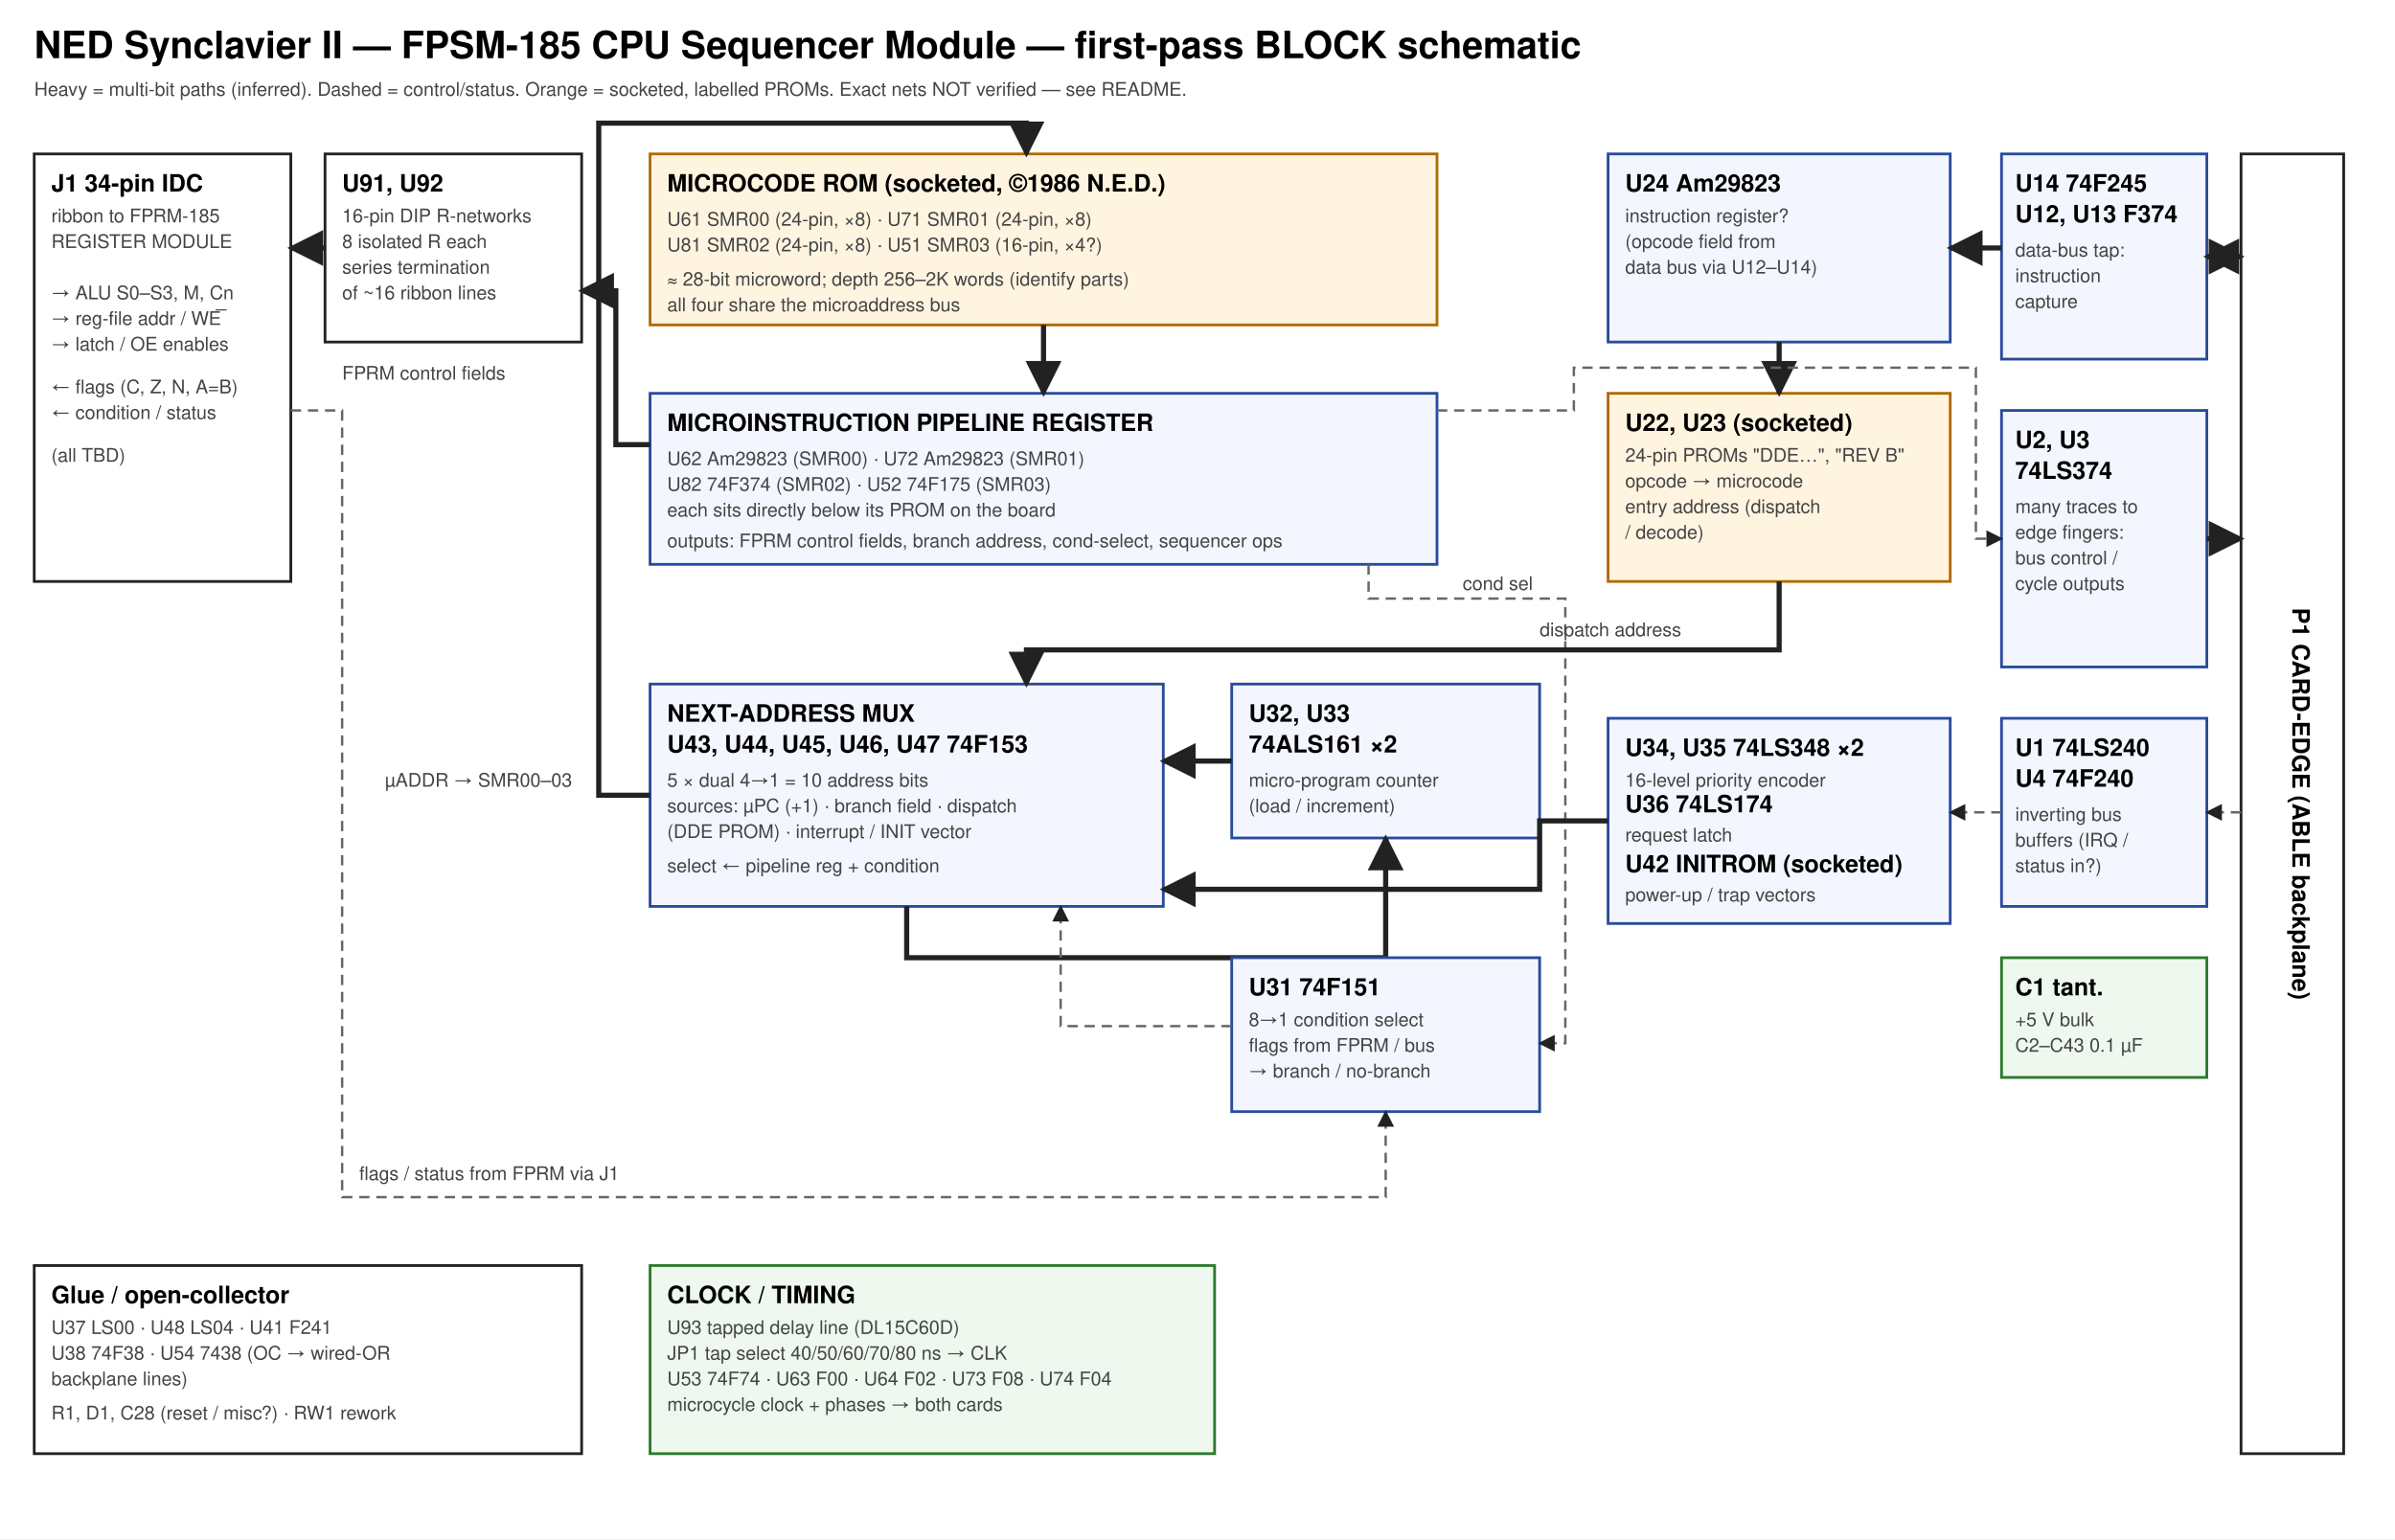
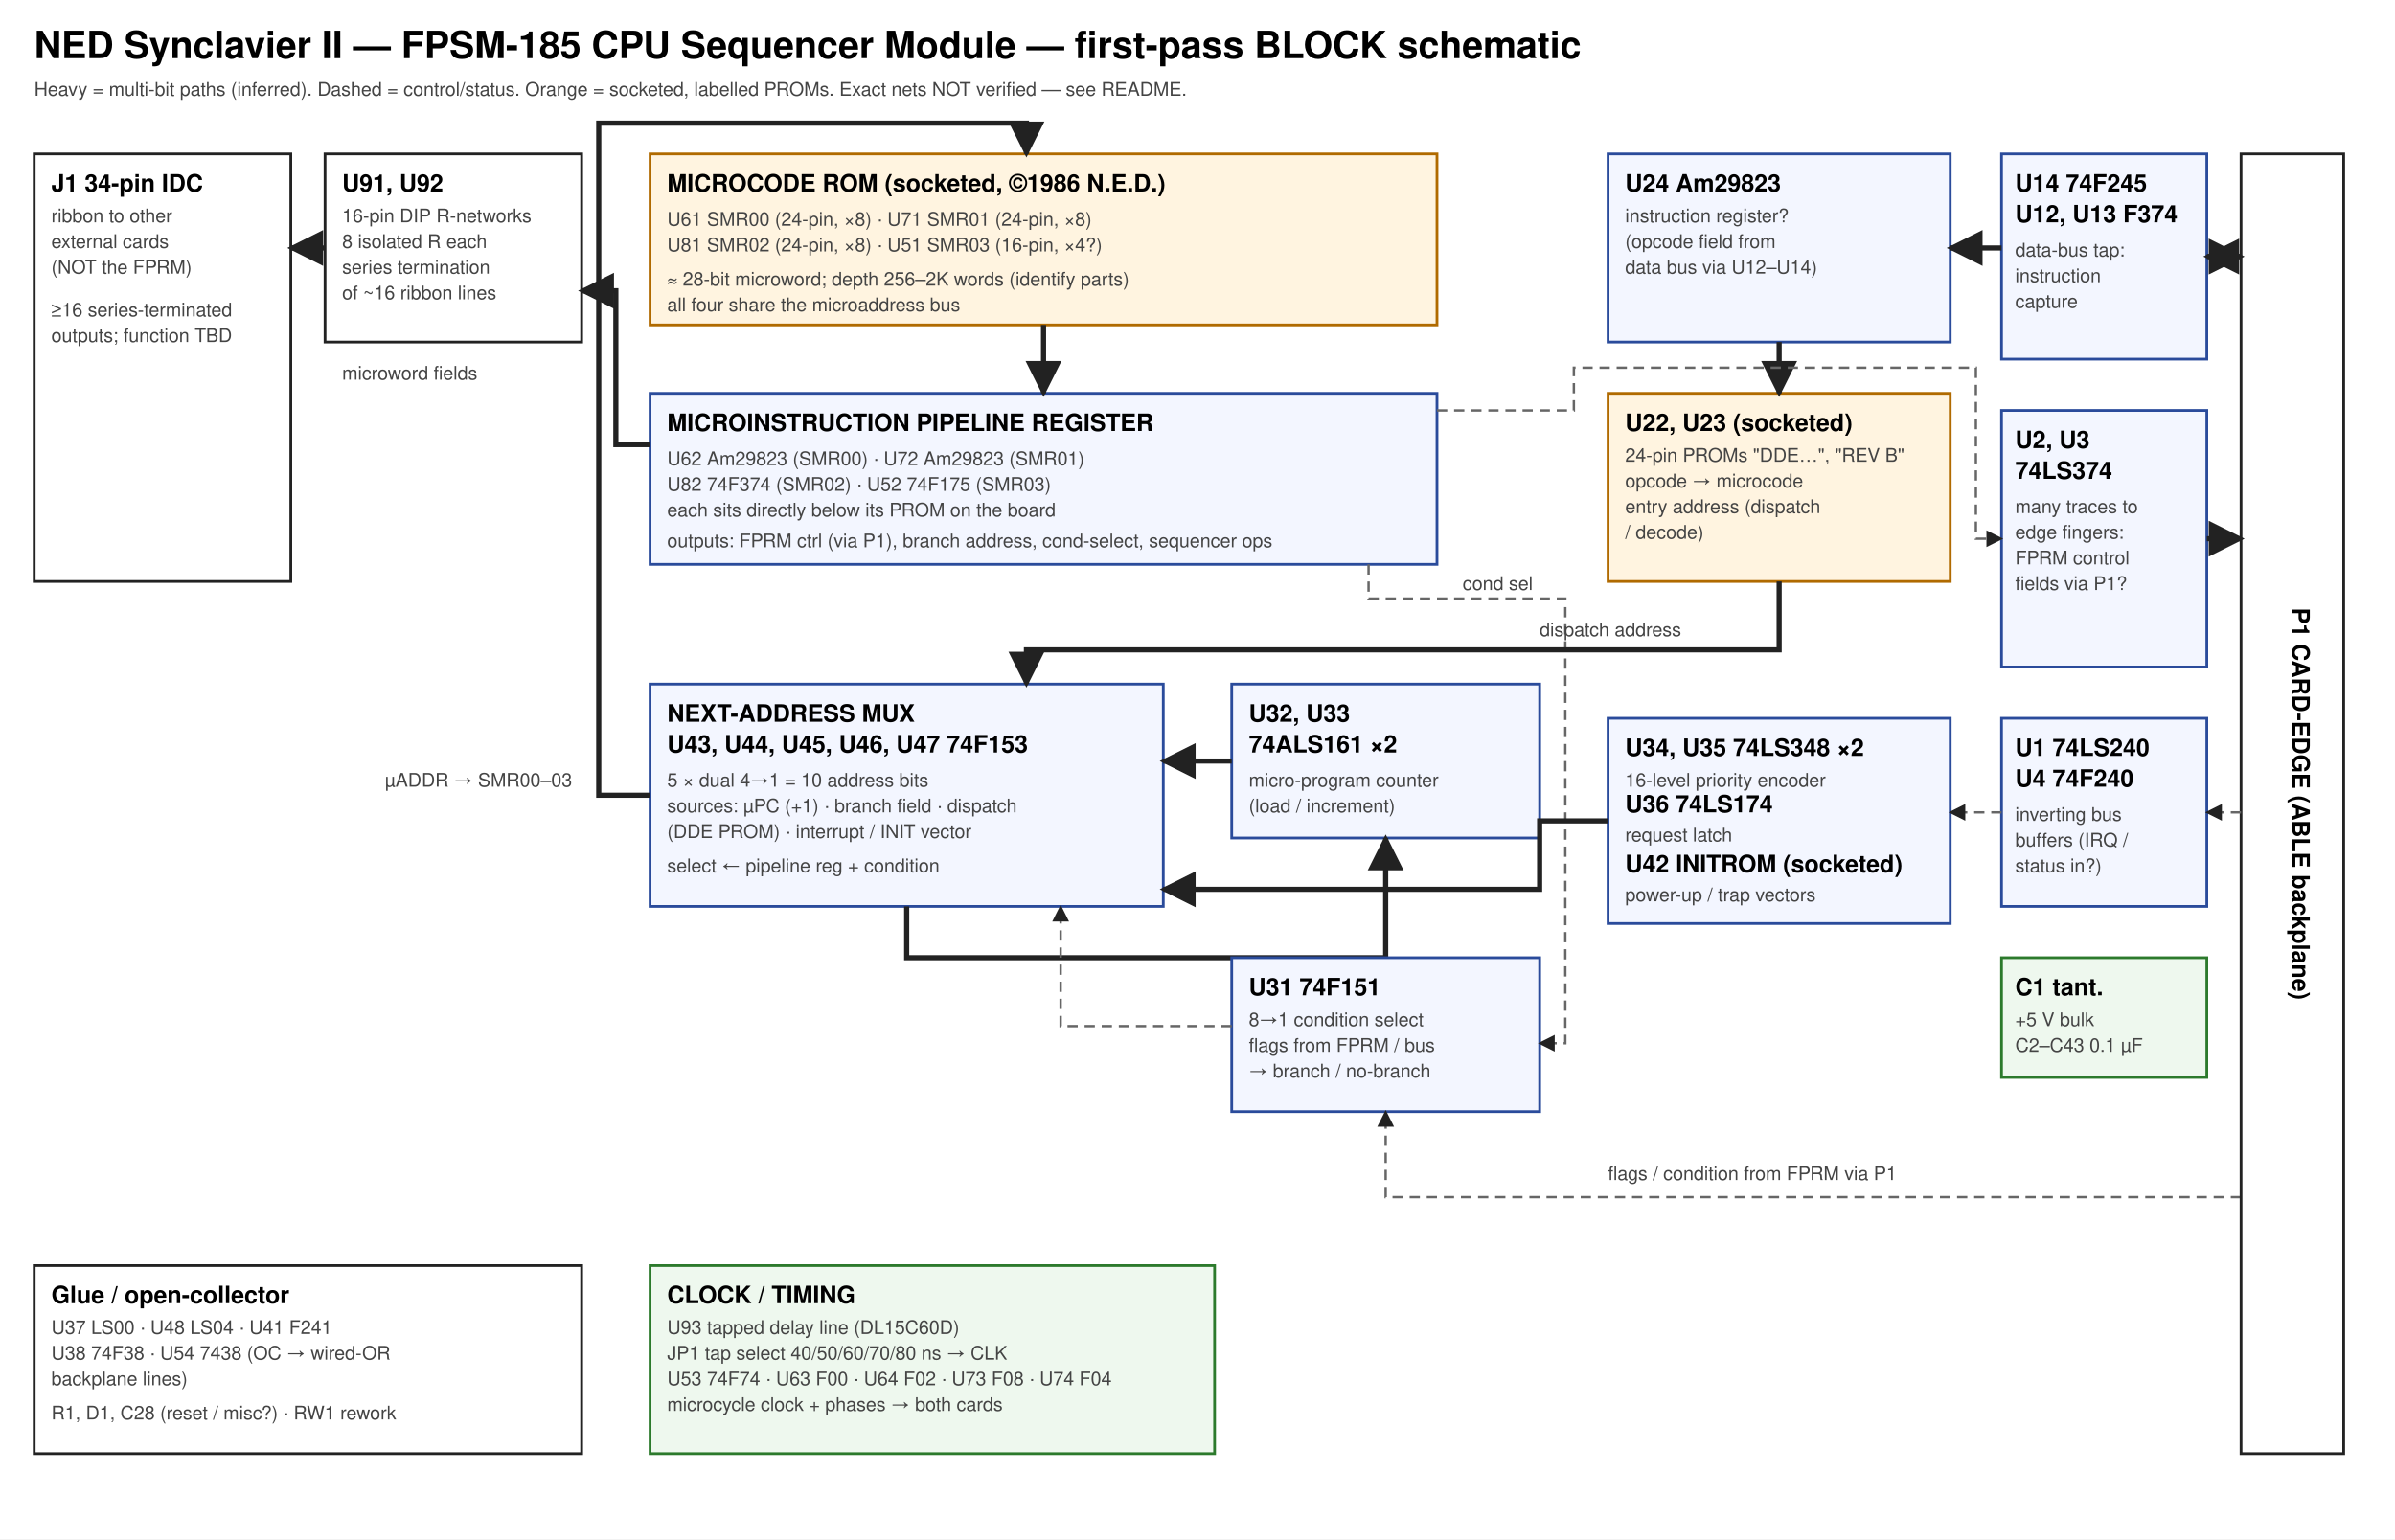
<svg xmlns="http://www.w3.org/2000/svg" width="1400" height="900" viewBox="0 0 1400 900" font-family="Helvetica, Arial, sans-serif" font-size="13">
  <defs>
    <marker id="a" viewBox="0 0 10 10" refX="9" refY="5" markerWidth="7" markerHeight="7" orient="auto-start-reverse">
      <path d="M0,0 L10,5 L0,10 z" fill="#222" />
    </marker>
    <style>
.b{fill:#fff;stroke:#222;stroke-width:1.6}
.u{fill:#f3f6ff;stroke:#2a4b9b;stroke-width:1.6}
.p{fill:#fff4e0;stroke:#b06a00;stroke-width:1.6}
.c{fill:#eef8ee;stroke:#2c7a2c;stroke-width:1.6}
.w{stroke:#222;stroke-width:3;fill:none}
.s{stroke:#666;stroke-width:1.4;fill:none;stroke-dasharray:6 4}
.t{font-weight:bold;font-size:14px}
.n{font-size:11px;fill:#444}
.h{font-size:22px;font-weight:bold}
</style>
  </defs>
  <rect width="1400" height="900" fill="#fff" />
  <text x="20" y="34" class="h">NED Synclavier II — FPSM-185 CPU Sequencer Module — first-pass BLOCK schematic</text>
  <text x="20" y="56" class="n">Heavy = multi-bit paths (inferred). Dashed = control/status. Orange = socketed, labelled PROMs. Exact nets NOT verified — see README.</text>
  <rect x="20" y="90" width="150" height="250" class="b" />
  <text x="30" y="112" class="t">J1  34-pin IDC</text>
-   <text x="30" y="130" class="n">ribbon to FPRM-185</text>
-   <text x="30" y="145" class="n">REGISTER MODULE</text>
-   <text x="30" y="175" class="n">→ ALU S0–S3, M, Cn</text>
-   <text x="30" y="190" class="n">→ reg-file addr / WE̅</text>
-   <text x="30" y="205" class="n">→ latch / OE enables</text>
-   <text x="30" y="230" class="n">← flags (C, Z, N, A=B)</text>
-   <text x="30" y="245" class="n">← condition / status</text>
-   <text x="30" y="270" class="n">(all TBD)</text>
+   <text x="30" y="130" class="n">ribbon to other</text>
+   <text x="30" y="145" class="n">external cards</text>
+   <text x="30" y="160" class="n">(NOT the FPRM)</text>
+   <text x="30" y="185" class="n">≥16 series-terminated</text>
+   <text x="30" y="200" class="n">outputs; function TBD</text>
  <rect x="190" y="90" width="150" height="110" class="b" />
  <text x="200" y="112" class="t">U91, U92</text>
  <text x="200" y="130" class="n">16-pin DIP R-networks</text>
  <text x="200" y="145" class="n">8 isolated R each</text>
  <text x="200" y="160" class="n">series termination</text>
  <text x="200" y="175" class="n">of ~16 ribbon lines</text>
  <path d="M190,145 H170" class="w" marker-end="url(#a)" />
  <rect x="380" y="90" width="460" height="100" class="p" />
  <text x="390" y="112" class="t">MICROCODE ROM  (socketed, ©1986 N.E.D.)</text>
  <text x="390" y="132" class="n">U61 SMR00 (24-pin, ×8) · U71 SMR01 (24-pin, ×8)</text>
  <text x="390" y="147" class="n">U81 SMR02 (24-pin, ×8) · U51 SMR03 (16-pin, ×4?)</text>
  <text x="390" y="167" class="n">≈ 28-bit microword; depth 256–2K words (identify parts)</text>
  <text x="390" y="182" class="n">all four share the microaddress bus</text>
  <rect x="380" y="230" width="460" height="100" class="u" />
  <text x="390" y="252" class="t">MICROINSTRUCTION PIPELINE REGISTER</text>
  <text x="390" y="272" class="n">U62 Am29823 (SMR00) · U72 Am29823 (SMR01)</text>
  <text x="390" y="287" class="n">U82 74F374 (SMR02) · U52 74F175 (SMR03)</text>
  <text x="390" y="302" class="n">each sits directly below its PROM on the board</text>
-   <text x="390" y="320" class="n">outputs: FPRM control fields, branch address, cond-select, sequencer ops</text>
+   <text x="390" y="320" class="n">outputs: FPRM ctrl (via P1), branch address, cond-select, sequencer ops</text>
  <path d="M610,190 V230" class="w" marker-end="url(#a)" />
  <path d="M380,260 H360 V170 H340" class="w" marker-end="url(#a)" />
-   <text x="200" y="222" class="n">FPRM control fields</text>
+   <text x="200" y="222" class="n">microword fields</text>
  <rect x="380" y="400" width="300" height="130" class="u" />
  <text x="390" y="422" class="t">NEXT-ADDRESS MUX</text>
  <text x="390" y="440" class="t">U43, U44, U45, U46, U47  74F153</text>
  <text x="390" y="460" class="n">5 × dual 4→1 = 10 address bits</text>
  <text x="390" y="475" class="n">sources: µPC (+1) · branch field · dispatch</text>
  <text x="390" y="490" class="n">(DDE PROM) · interrupt / INIT vector</text>
  <text x="390" y="510" class="n">select ← pipeline reg + condition</text>
  <path d="M380,465 H350 V72 H600 V90" class="w" marker-end="url(#a)" />
  <text x="225" y="460" class="n">µADDR → SMR00–03</text>
  <rect x="720" y="400" width="180" height="90" class="u" />
  <text x="730" y="422" class="t">U32, U33</text>
  <text x="730" y="440" class="t">74ALS161 ×2</text>
  <text x="730" y="460" class="n">micro-program counter</text>
  <text x="730" y="475" class="n">(load / increment)</text>
  <path d="M720,445 H680" class="w" marker-end="url(#a)" />
  <path d="M530,530 V560 H810 V490" class="w" marker-end="url(#a)" />
  <rect x="720" y="560" width="180" height="90" class="u" />
  <text x="730" y="582" class="t">U31  74F151</text>
  <text x="730" y="600" class="n">8→1 condition select</text>
  <text x="730" y="615" class="n">flags from FPRM / bus</text>
  <text x="730" y="630" class="n">→ branch / no-branch</text>
  <path d="M720,600 H620 V530" class="s" marker-end="url(#a)" />
-   <path d="M170,240 H200 V700 H810 V650" class="s" marker-end="url(#a)" />
-   <text x="210" y="690" class="n">flags / status from FPRM via J1</text>
+   <path d="M1310,700 H810 V650" class="s" marker-end="url(#a)" />
+   <text x="940" y="690" class="n">flags / condition from FPRM via P1</text>
  <path d="M800,330 V350 H915 V610 H900" class="s" marker-end="url(#a)" />
  <text x="855" y="345" class="n">cond sel</text>
  <rect x="940" y="90" width="200" height="110" class="u" />
  <text x="950" y="112" class="t">U24  Am29823</text>
  <text x="950" y="130" class="n">instruction register?</text>
  <text x="950" y="145" class="n">(opcode field from</text>
  <text x="950" y="160" class="n">data bus via U12–U14)</text>
  <rect x="940" y="230" width="200" height="110" class="p" />
  <text x="950" y="252" class="t">U22, U23  (socketed)</text>
  <text x="950" y="270" class="n">24-pin PROMs "DDE…", "REV B"</text>
  <text x="950" y="285" class="n">opcode → microcode</text>
  <text x="950" y="300" class="n">entry address (dispatch</text>
  <text x="950" y="315" class="n">/ decode)</text>
  <path d="M1040,200 V230" class="w" marker-end="url(#a)" />
  <path d="M1040,340 V380 H600 V400" class="w" marker-end="url(#a)" />
  <text x="900" y="372" class="n">dispatch address</text>
  <rect x="940" y="420" width="200" height="120" class="u" />
  <text x="950" y="442" class="t">U34, U35  74LS348 ×2</text>
  <text x="950" y="460" class="n">16-level priority encoder</text>
  <text x="950" y="475" class="t">U36  74LS174</text>
  <text x="950" y="492" class="n">request latch</text>
  <text x="950" y="510" class="t">U42  INITROM (socketed)</text>
  <text x="950" y="527" class="n">power-up / trap vectors</text>
  <path d="M940,480 H900 V520 H680" class="w" marker-end="url(#a)" />
  <rect x="380" y="740" width="330" height="110" class="c" />
  <text x="390" y="762" class="t">CLOCK / TIMING</text>
  <text x="390" y="780" class="n">U93 tapped delay line (DL15C60D)</text>
  <text x="390" y="795" class="n">JP1 tap select 40/50/60/70/80 ns → CLK</text>
  <text x="390" y="810" class="n">U53 74F74 · U63 F00 · U64 F02 · U73 F08 · U74 F04</text>
  <text x="390" y="825" class="n">microcycle clock + phases → both cards</text>
  <rect x="20" y="740" width="320" height="110" class="b" />
  <text x="30" y="762" class="t">Glue / open-collector</text>
  <text x="30" y="780" class="n">U37 LS00 · U48 LS04 · U41 F241</text>
  <text x="30" y="795" class="n">U38 74F38 · U54 7438 (OC → wired-OR</text>
  <text x="30" y="810" class="n">backplane lines)</text>
  <text x="30" y="830" class="n">R1, D1, C28 (reset / misc?) · RW1 rework</text>
  <rect x="1310" y="90" width="60" height="760" class="b" />
  <text x="1340" y="470" class="t" transform="rotate(90 1340 470)" text-anchor="middle">P1  CARD-EDGE  (ABLE backplane)</text>
  <rect x="1170" y="90" width="120" height="120" class="u" />
  <text x="1178" y="112" class="t">U14 74F245</text>
  <text x="1178" y="130" class="t">U12, U13 F374</text>
  <text x="1178" y="150" class="n">data-bus tap:</text>
  <text x="1178" y="165" class="n">instruction</text>
  <text x="1178" y="180" class="n">capture</text>
  <rect x="1170" y="240" width="120" height="150" class="u" />
  <text x="1178" y="262" class="t">U2, U3</text>
  <text x="1178" y="280" class="t">74LS374</text>
  <text x="1178" y="300" class="n">many traces to</text>
  <text x="1178" y="315" class="n">edge fingers:</text>
-   <text x="1178" y="330" class="n">bus control /</text>
-   <text x="1178" y="345" class="n">cycle outputs</text>
+   <text x="1178" y="330" class="n">FPRM control</text>
+   <text x="1178" y="345" class="n">fields via P1?</text>
  <rect x="1170" y="420" width="120" height="110" class="u" />
  <text x="1178" y="442" class="t">U1 74LS240</text>
  <text x="1178" y="460" class="t">U4 74F240</text>
  <text x="1178" y="480" class="n">inverting bus</text>
  <text x="1178" y="495" class="n">buffers (IRQ /</text>
  <text x="1178" y="510" class="n">status in?)</text>
  <rect x="1170" y="560" width="120" height="70" class="c" />
  <text x="1178" y="582" class="t">C1 tant.</text>
  <text x="1178" y="600" class="n">+5 V bulk</text>
  <text x="1178" y="615" class="n">C2–C43 0.1 µF</text>
  <path d="M1310,150 H1290" class="w" marker-end="url(#a)" marker-start="url(#a)" />
  <path d="M1170,145 H1140" class="w" marker-end="url(#a)" />
  <path d="M1290,315 H1310" class="w" marker-end="url(#a)" />
  <path d="M1310,475 H1290" class="s" marker-end="url(#a)" />
  <path d="M1170,475 H1140" class="s" marker-end="url(#a)" />
  <path d="M840,240 H920 V215 H1155 V315 H1170" class="s" marker-end="url(#a)" />
  <text x="1000" y="215" class="n"> </text>
</svg>
